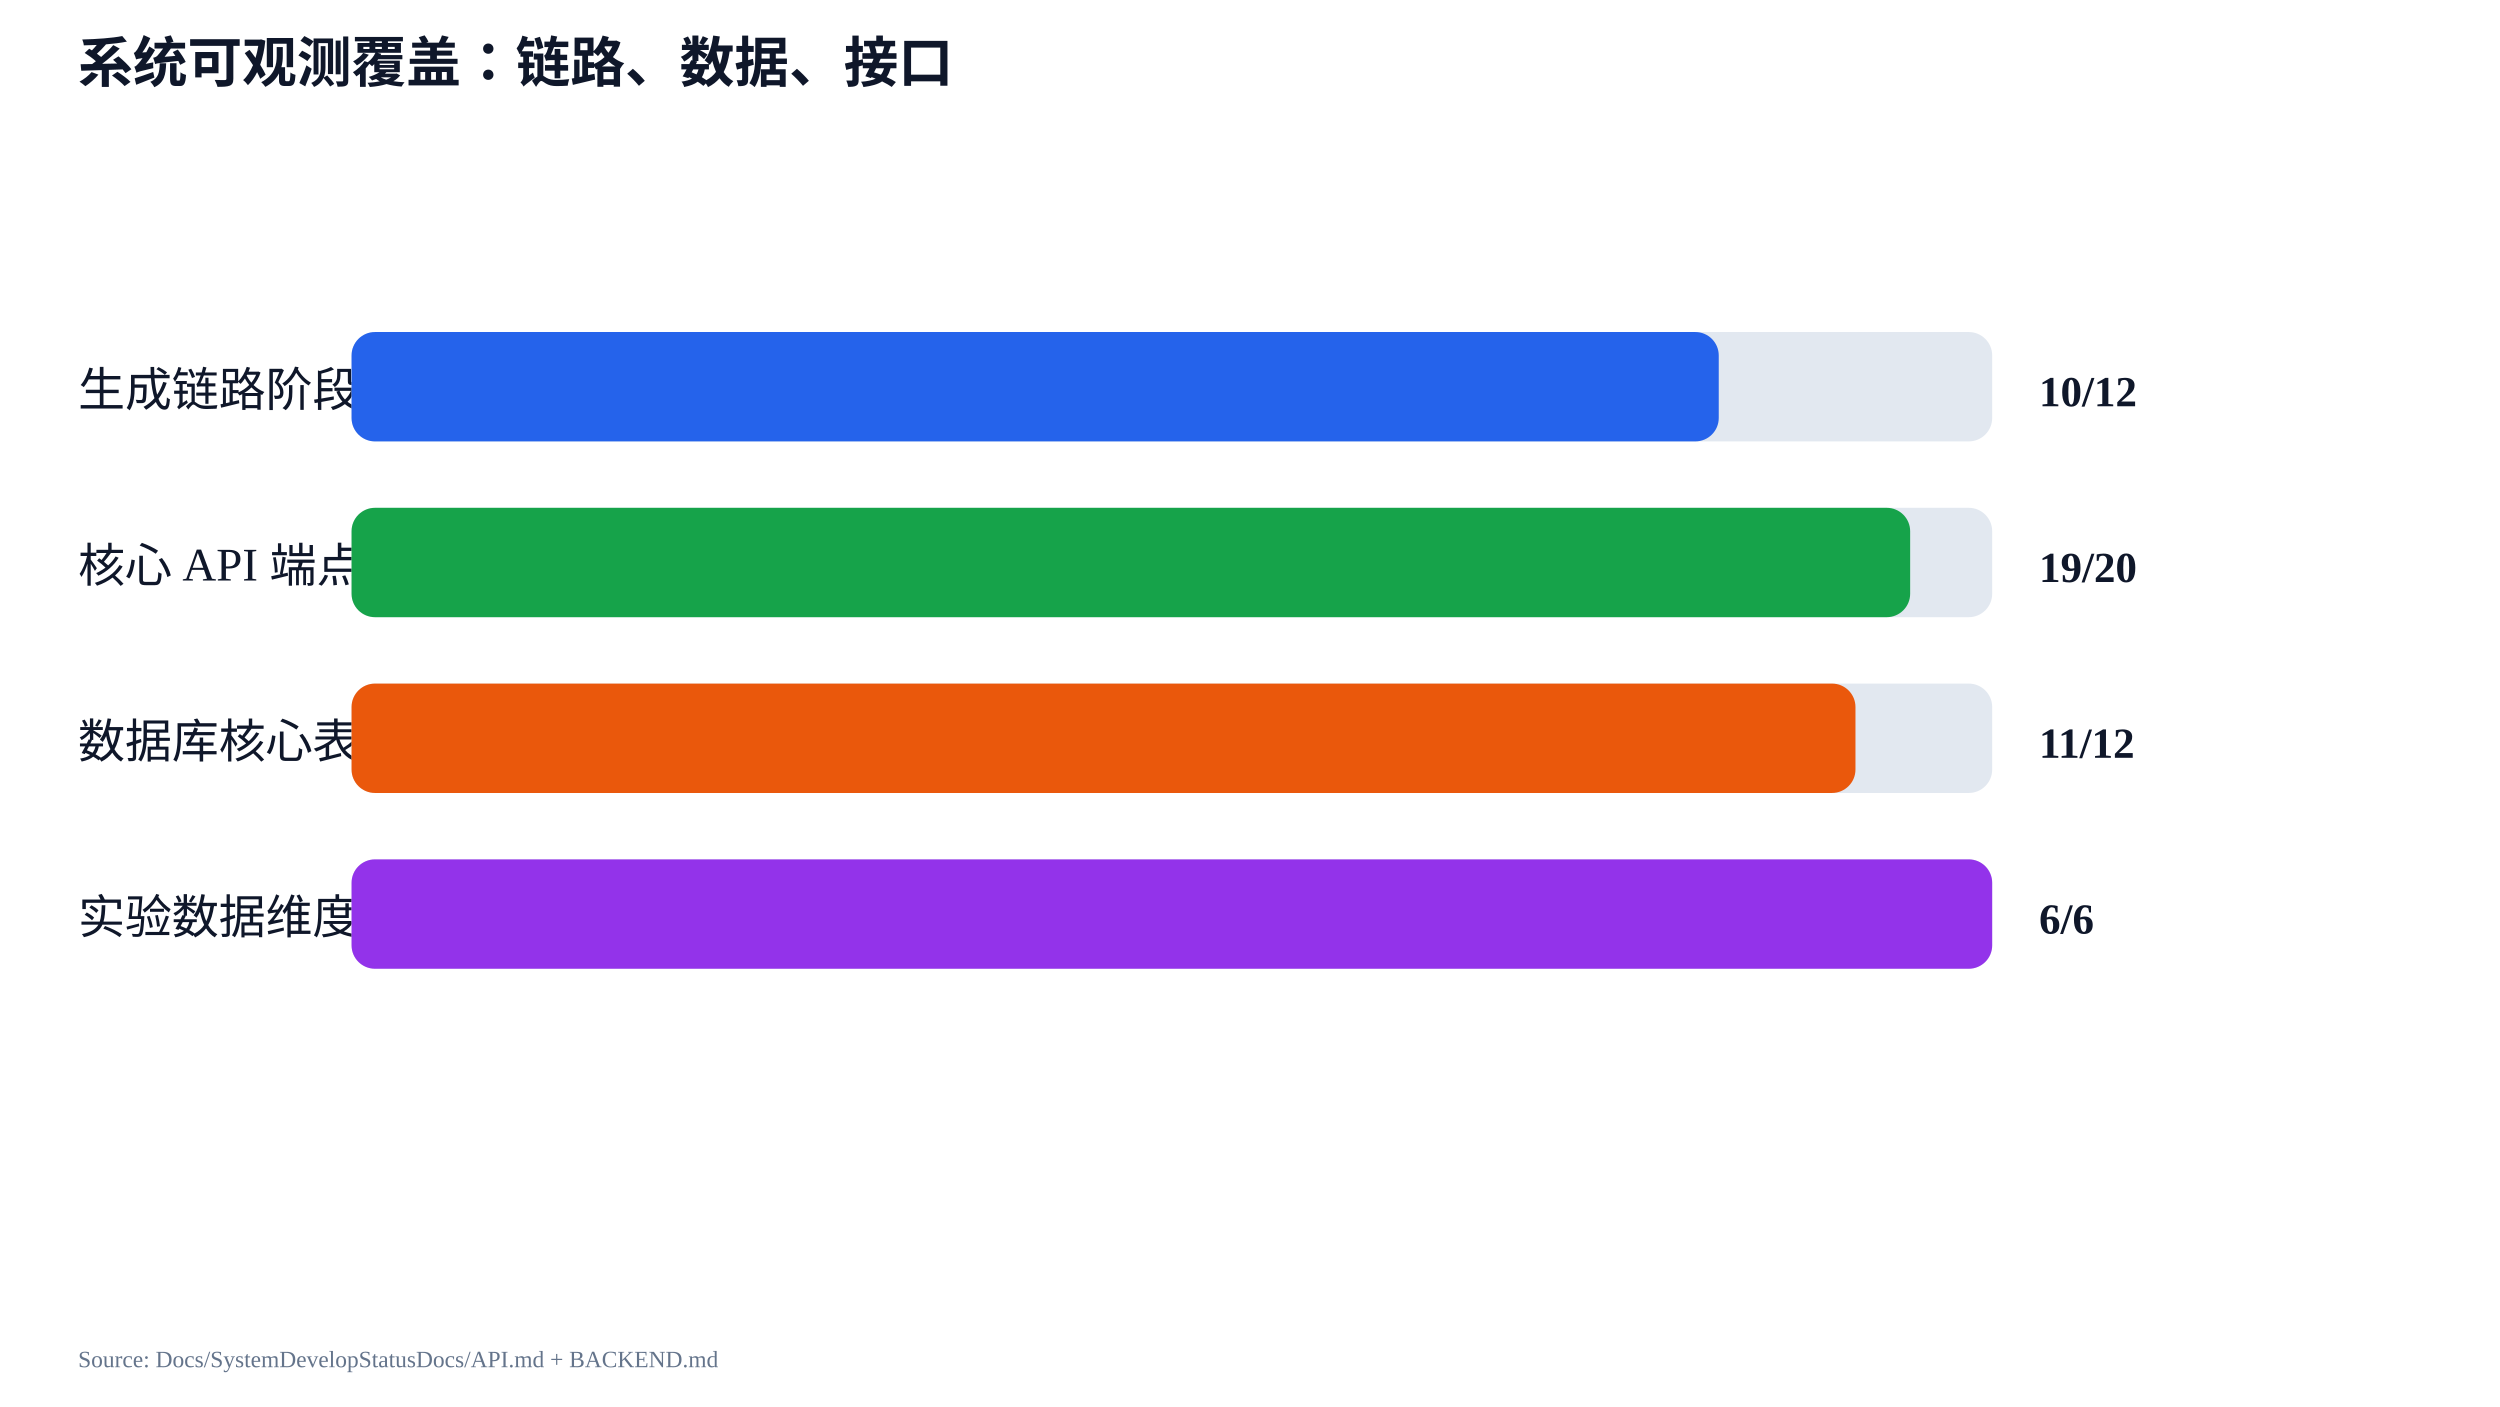
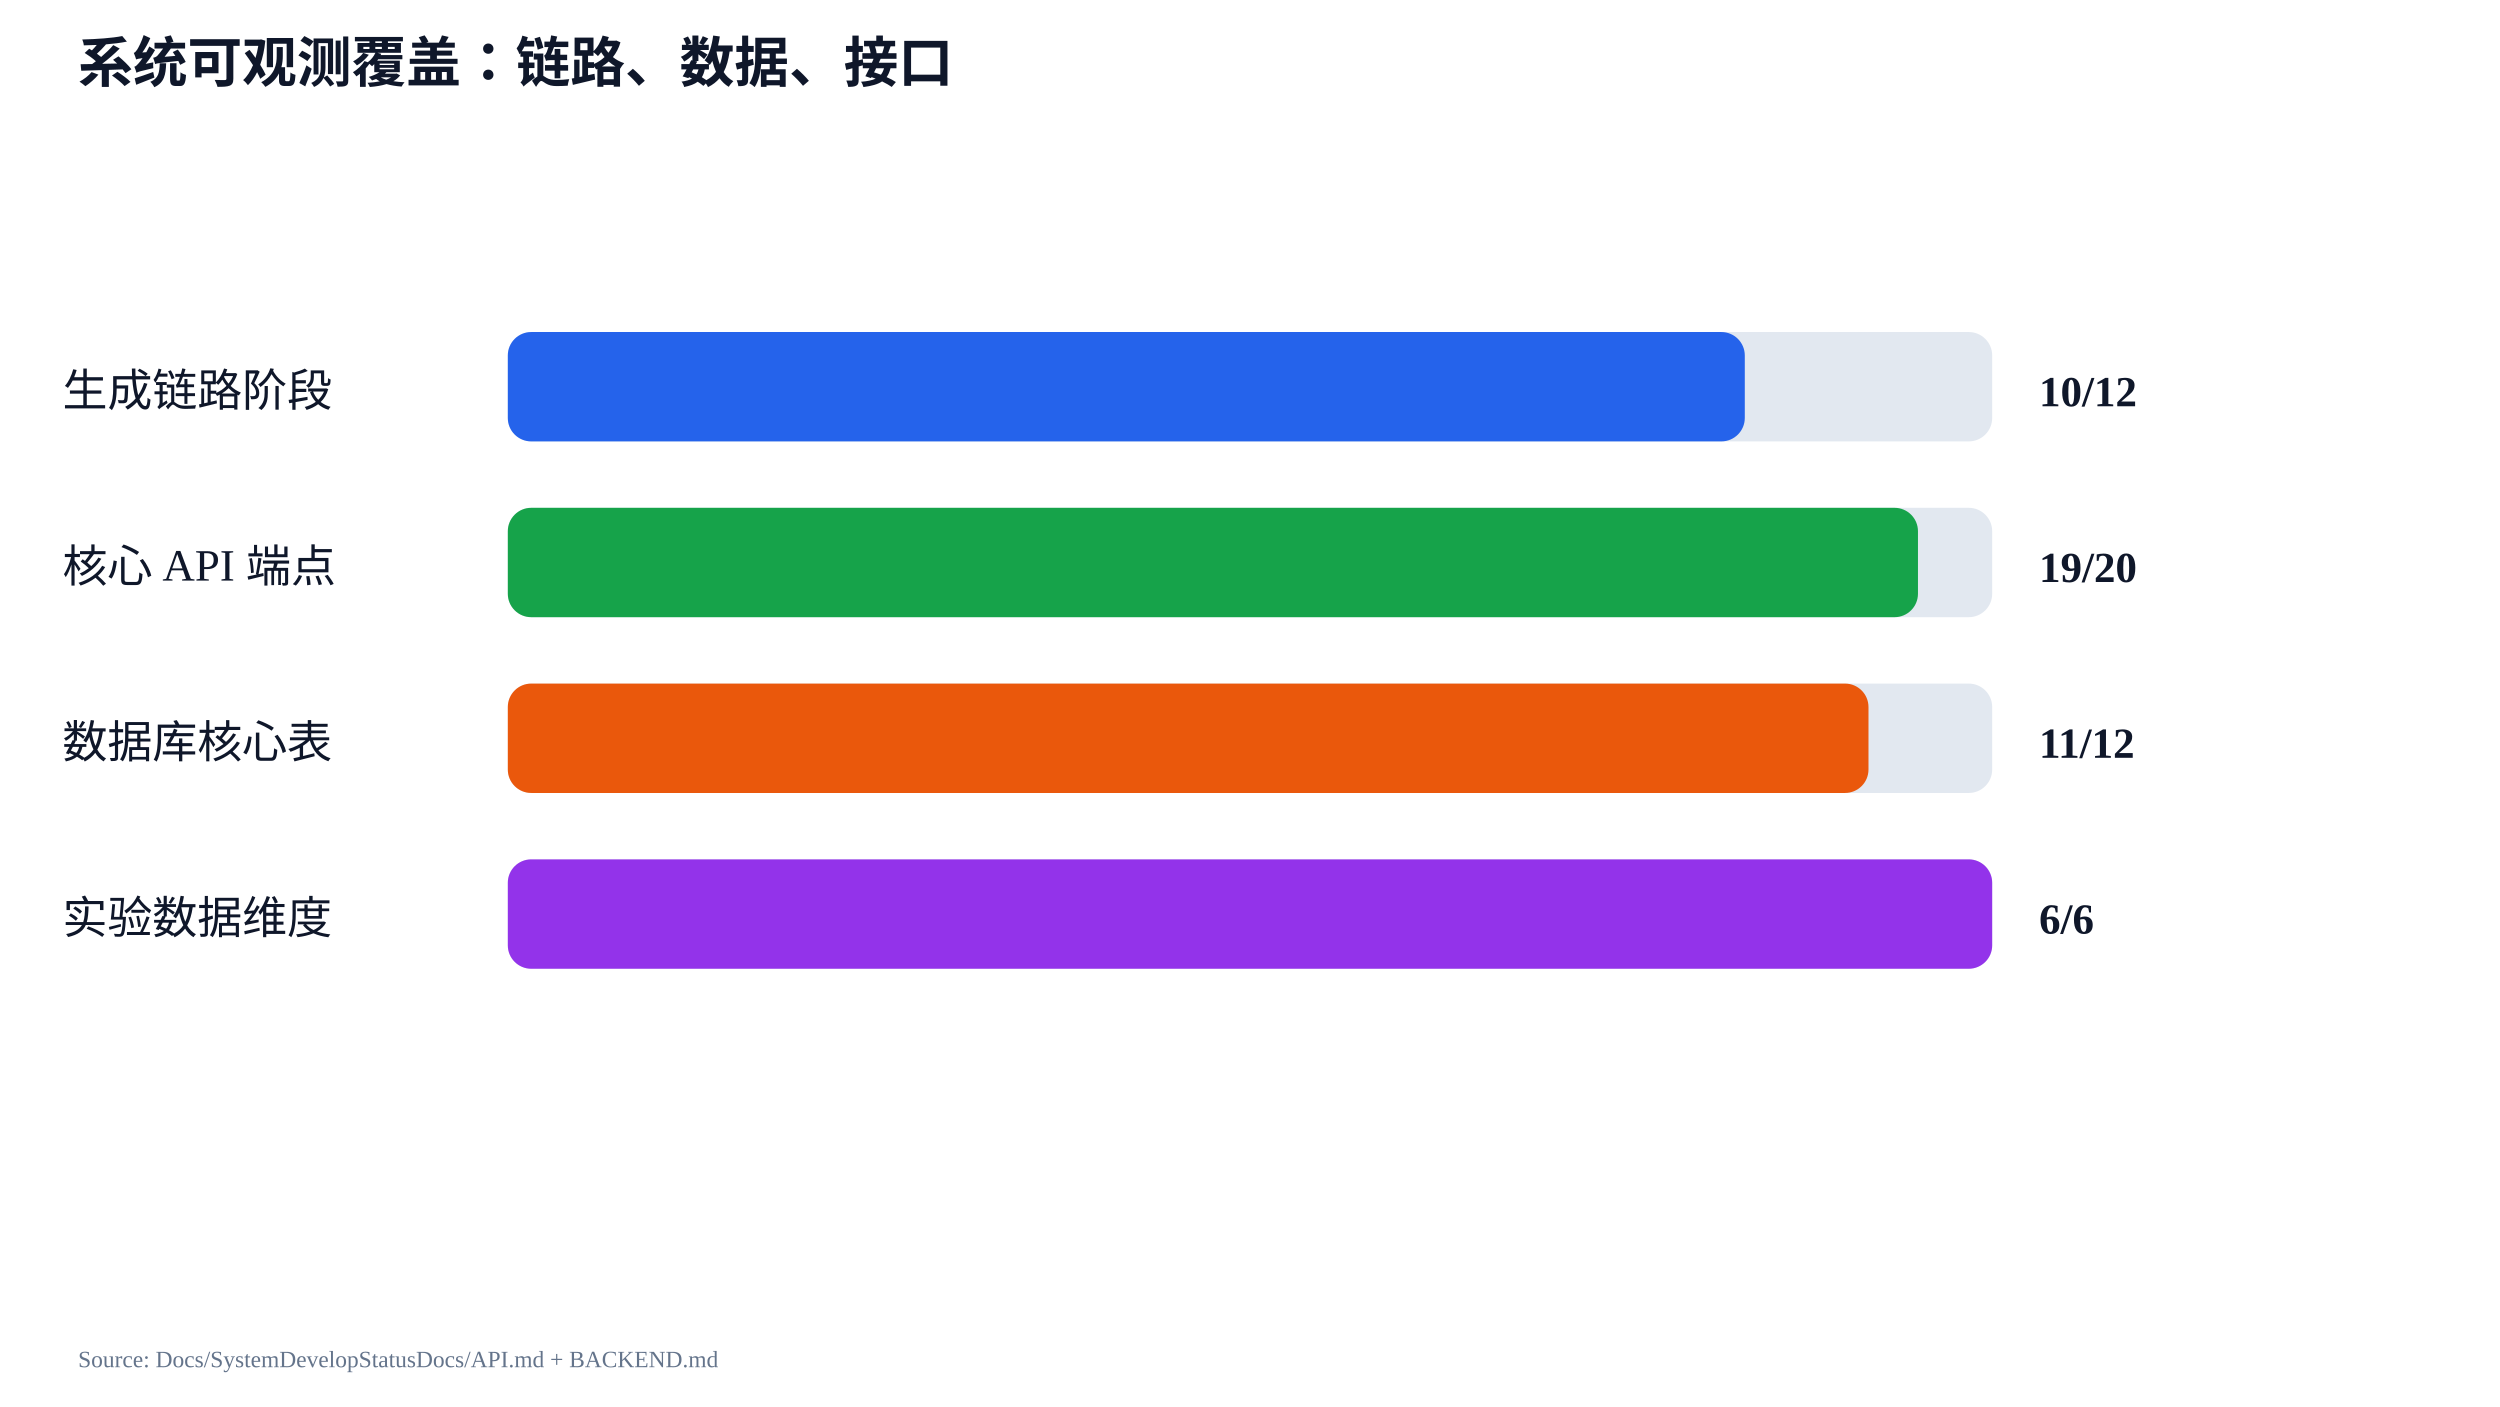
<svg xmlns="http://www.w3.org/2000/svg" width="1280" height="720" style="background: rgb(255, 255, 255);">
  <text x="40" y="42" font-size="28" font-weight="700" fill="#0f172a">系统可观测覆盖：链路、数据、接口</text>
-   <text x="40" y="208" font-size="24" fill="#0f172a">生成链路阶段</text>
-   <rect x="180" y="170" width="840" height="56" rx="12" fill="#e2e8f0" />
-   <rect x="180" y="170" width="700" height="56" rx="12" fill="#2563eb" />
+   <text x="32" y="208" font-size="23" fill="#0f172a">生成链路阶段</text>
+   <rect x="260" y="170" width="760" height="56" rx="12" fill="#e2e8f0" />
+   <rect x="260" y="170" width="633.333" height="56" rx="12" fill="#2563eb" />
  <text x="1044" y="208" font-size="22" font-weight="700" fill="#0f172a">10/12</text>
-   <text x="40" y="298" font-size="24" fill="#0f172a">核心 API 端点</text>
-   <rect x="180" y="260" width="840" height="56" rx="12" fill="#e2e8f0" />
-   <rect x="180" y="260" width="798" height="56" rx="12" fill="#16a34a" />
+   <text x="32" y="298" font-size="23" fill="#0f172a">核心 API 端点</text>
+   <rect x="260" y="260" width="760" height="56" rx="12" fill="#e2e8f0" />
+   <rect x="260" y="260" width="722" height="56" rx="12" fill="#16a34a" />
  <text x="1044" y="298" font-size="22" font-weight="700" fill="#0f172a">19/20</text>
-   <text x="40" y="388" font-size="24" fill="#0f172a">数据库核心表</text>
-   <rect x="180" y="350" width="840" height="56" rx="12" fill="#e2e8f0" />
-   <rect x="180" y="350" width="770" height="56" rx="12" fill="#ea580c" />
+   <text x="32" y="388" font-size="23" fill="#0f172a">数据库核心表</text>
+   <rect x="260" y="350" width="760" height="56" rx="12" fill="#e2e8f0" />
+   <rect x="260" y="350" width="696.667" height="56" rx="12" fill="#ea580c" />
  <text x="1044" y="388" font-size="22" font-weight="700" fill="#0f172a">11/12</text>
-   <text x="40" y="478" font-size="24" fill="#0f172a">实验数据维度</text>
-   <rect x="180" y="440" width="840" height="56" rx="12" fill="#e2e8f0" />
-   <rect x="180" y="440" width="840" height="56" rx="12" fill="#9333ea" />
+   <text x="32" y="478" font-size="23" fill="#0f172a">实验数据维度</text>
+   <rect x="260" y="440" width="760" height="56" rx="12" fill="#e2e8f0" />
+   <rect x="260" y="440" width="760" height="56" rx="12" fill="#9333ea" />
  <text x="1044" y="478" font-size="22" font-weight="700" fill="#0f172a">6/6</text>
  <text x="40" y="700" font-size="12" fill="#64748b">Source: Docs/SystemDevelopStatusDocs/API.md + BACKEND.md</text>
</svg>
